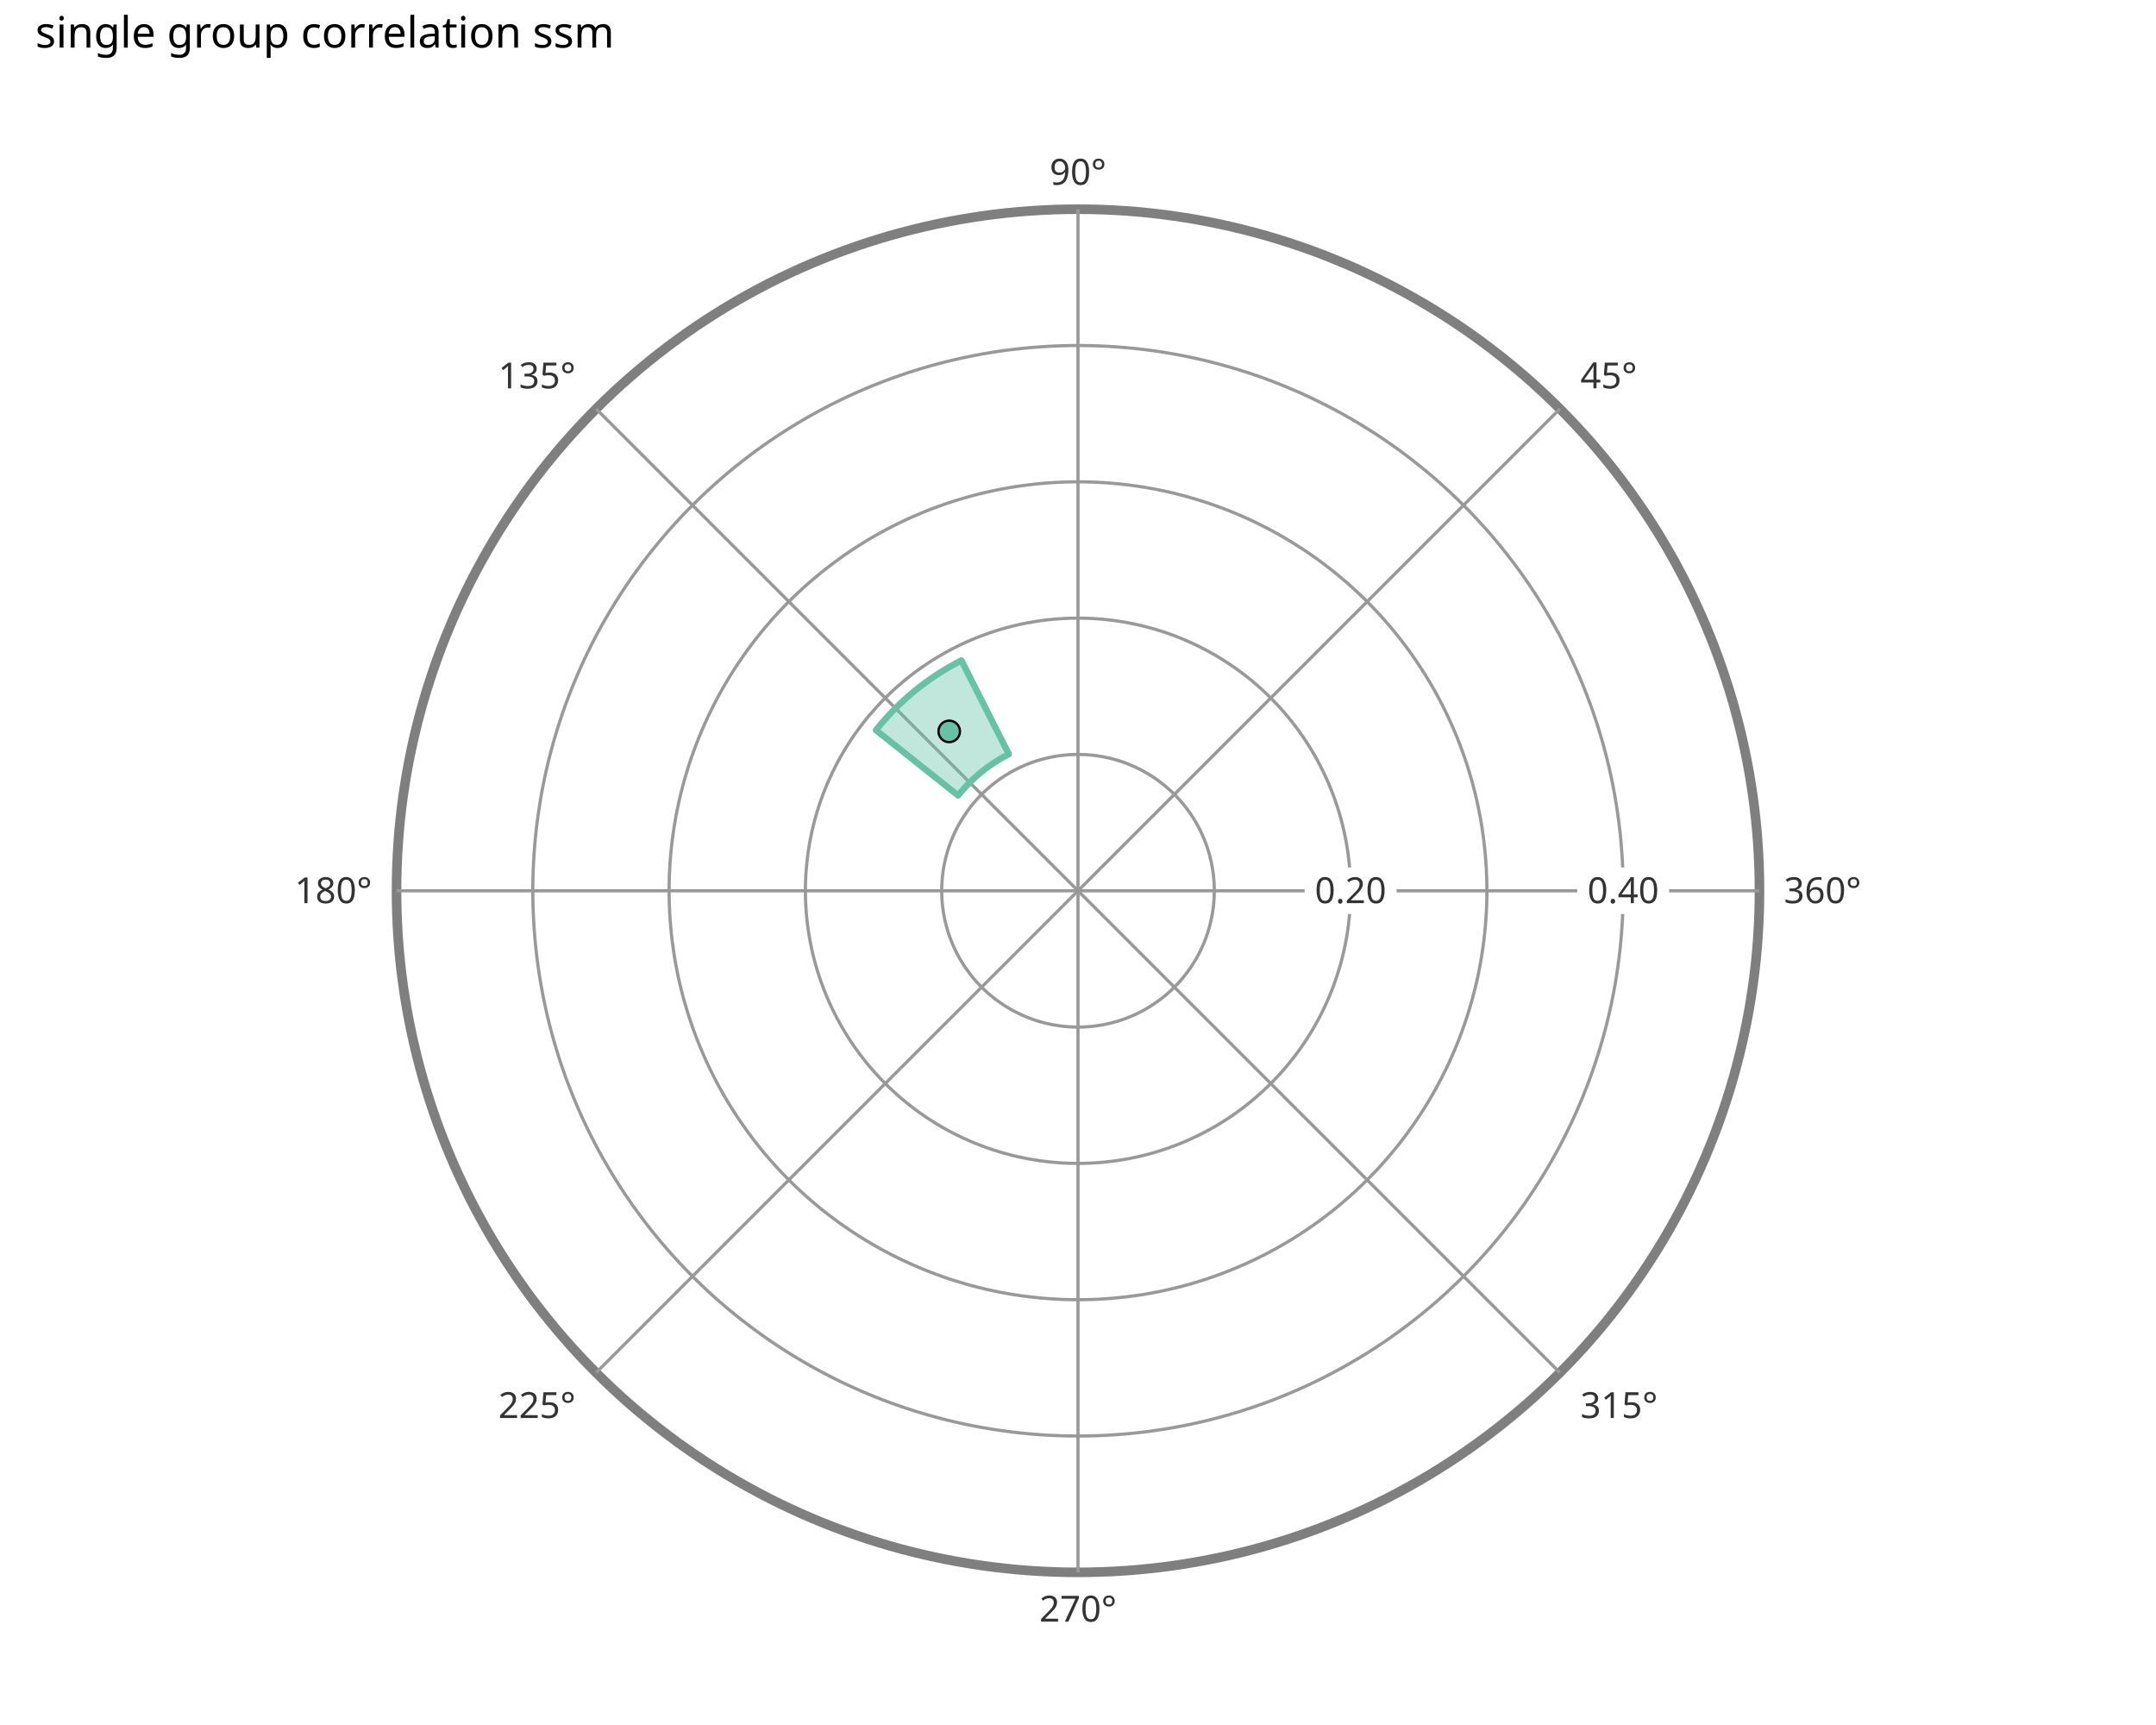
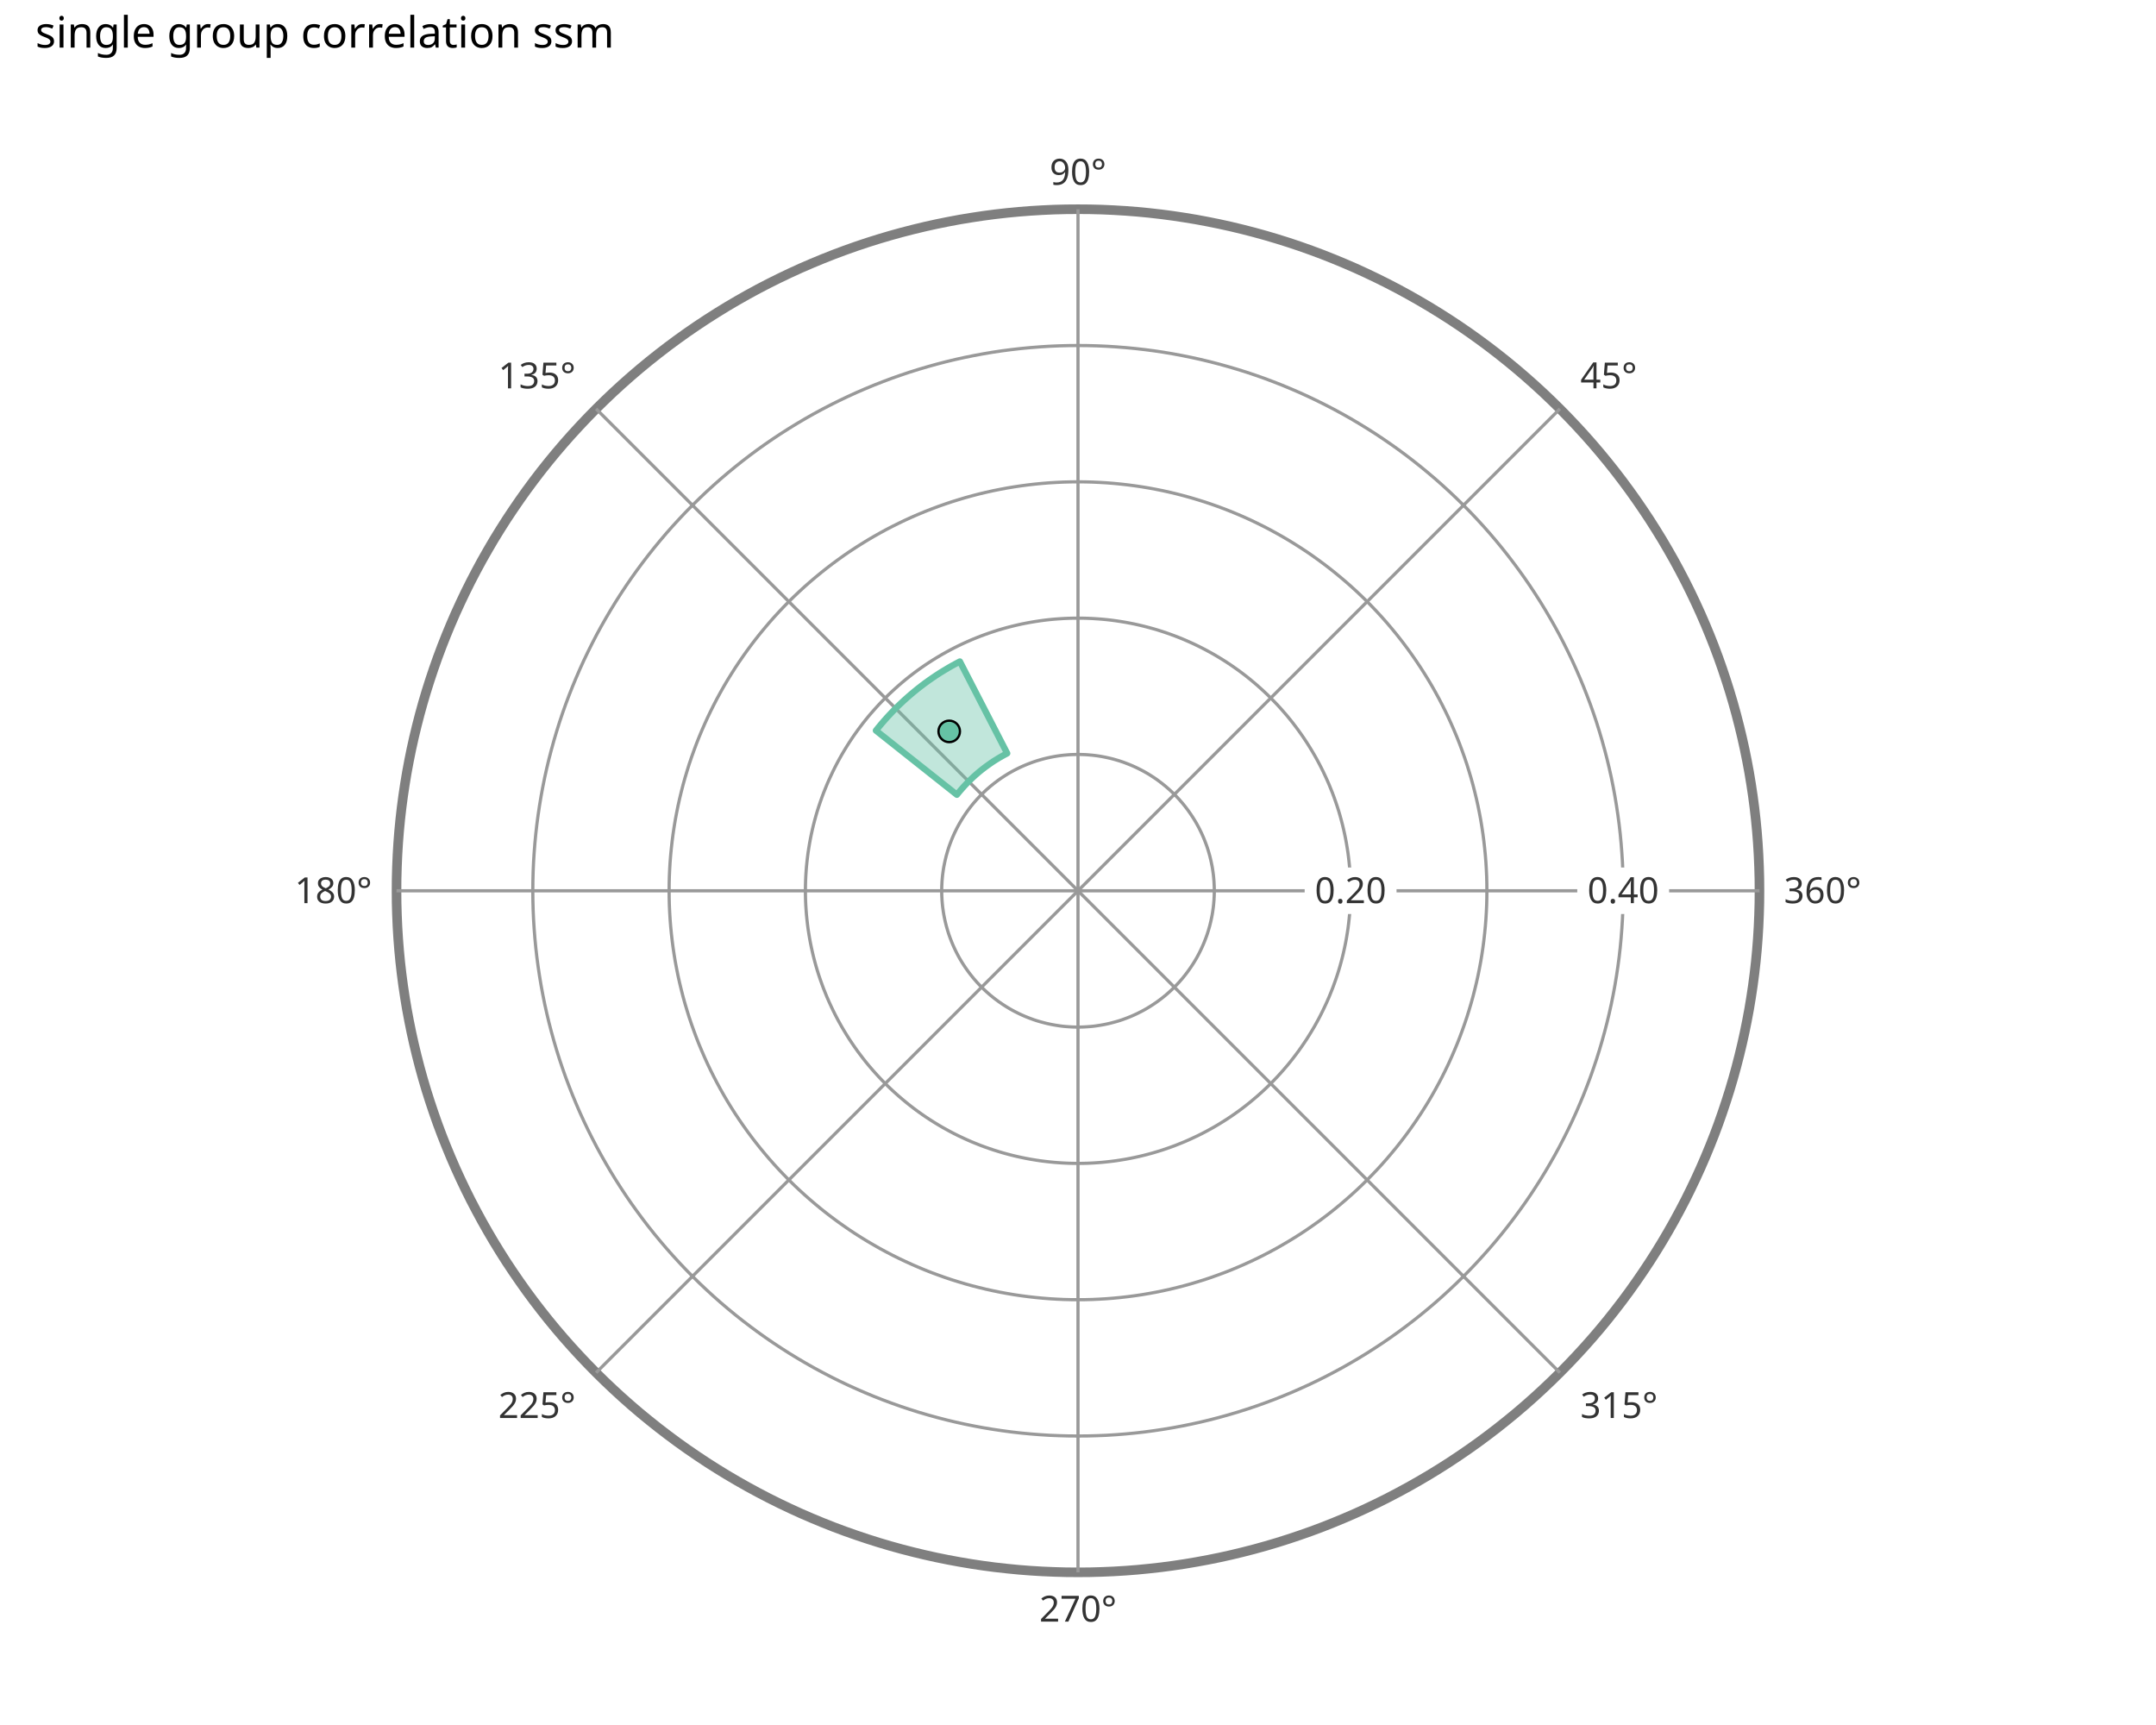
<svg xmlns="http://www.w3.org/2000/svg" class="svglite" data-engine-version="2.0" width="720.00pt" height="576.00pt" viewBox="0 0 720.00 576.00">
  <defs>
    <style type="text/css">
    .svglite line, .svglite polyline, .svglite polygon, .svglite path, .svglite rect, .svglite circle {
      fill: none;
      stroke: #000000;
      stroke-linecap: round;
      stroke-linejoin: round;
      stroke-miterlimit: 10.00;
    }
  </style>
  </defs>
  <rect width="100%" height="100%" style="stroke: none; fill: #FFFFFF;" />
  <defs>
    <clipPath id="cpMC4wMHw3MjAuMDB8MC4wMHw1NzYuMDA=">
      <rect x="0.00" y="0.00" width="720.00" height="576.00" />
    </clipPath>
  </defs>
  <g clip-path="url(#cpMC4wMHw3MjAuMDB8MC4wMHw1NzYuMDA=)">
</g>
  <defs>
    <clipPath id="cpMTEuODB8NzA4LjIwfDAuMDB8NTc2LjAw">
      <rect x="11.80" y="0.00" width="696.40" height="576.00" />
    </clipPath>
  </defs>
  <g clip-path="url(#cpMTEuODB8NzA4LjIwfDAuMDB8NTc2LjAw)">
    <rect x="11.80" y="0.00" width="696.40" height="576.00" style="stroke-width: 0.00; stroke: none;" />
  </g>
  <g clip-path="url(#cpMC4wMHw3MjAuMDB8MC4wMHw1NzYuMDA=)">
    <polygon points="360.00,69.86 363.97,69.89 367.94,69.99 371.91,70.17 375.88,70.41 379.84,70.72 383.79,71.10 387.74,71.55 391.67,72.07 395.60,72.66 399.52,73.31 403.42,74.04 407.32,74.83 411.20,75.69 415.06,76.62 418.90,77.61 422.73,78.67 426.54,79.80 430.33,80.99 434.09,82.25 437.84,83.58 441.56,84.97 445.25,86.43 448.92,87.95 452.57,89.53 456.18,91.18 459.77,92.89 463.32,94.66 466.84,96.49 470.33,98.39 473.79,100.35 477.21,102.36 480.60,104.44 483.95,106.57 487.26,108.76 490.54,111.01 493.77,113.32 496.96,115.68 500.11,118.10 503.22,120.57 506.29,123.10 509.31,125.68 512.28,128.31 515.21,130.99 518.09,133.73 520.93,136.51 523.71,139.35 526.44,142.23 529.13,145.16 531.76,148.13 534.34,151.15 536.87,154.22 539.34,157.32 541.76,160.48 544.12,163.67 546.42,166.90 548.67,170.18 550.87,173.49 553.00,176.84 555.08,180.22 557.09,183.65 559.05,187.10 560.94,190.59 562.78,194.12 564.55,197.67 566.26,201.26 567.91,204.87 569.49,208.51 571.01,212.18 572.47,215.88 573.86,219.60 575.18,223.34 576.44,227.11 577.64,230.90 578.77,234.71 579.83,238.54 580.82,242.38 581.75,246.24 582.61,250.12 583.40,254.01 584.13,257.92 584.78,261.84 585.37,265.77 585.89,269.70 586.34,273.65 586.72,277.60 587.03,281.56 587.27,285.53 587.44,289.50 587.55,293.47 587.58,297.44 587.55,301.41 587.44,305.38 587.27,309.35 587.03,313.31 586.72,317.27 586.34,321.23 585.89,325.17 585.37,329.11 584.78,333.04 584.13,336.96 583.40,340.86 582.61,344.76 581.75,348.63 580.82,352.50 579.83,356.34 578.77,360.17 577.64,363.98 576.44,367.77 575.18,371.53 573.86,375.28 572.47,379.00 571.01,382.69 569.49,386.36 567.91,390.00 566.26,393.62 564.55,397.20 562.78,400.76 560.94,404.28 559.05,407.77 557.09,411.23 555.08,414.65 553.00,418.04 550.87,421.39 548.67,424.70 546.42,427.97 544.12,431.21 541.76,434.40 539.34,437.55 536.87,440.66 534.34,443.73 531.76,446.75 529.13,449.72 526.44,452.65 523.71,455.53 520.93,458.36 518.09,461.15 515.21,463.88 512.28,466.57 509.31,469.20 506.29,471.78 503.22,474.30 500.11,476.78 496.96,479.19 493.77,481.56 490.54,483.86 487.26,486.11 483.95,488.31 480.60,490.44 477.21,492.52 473.79,494.53 470.33,496.49 466.84,498.38 463.32,500.22 459.77,501.99 456.18,503.70 452.57,505.35 448.92,506.93 445.25,508.45 441.56,509.91 437.84,511.30 434.09,512.62 430.33,513.88 426.54,515.08 422.73,516.21 418.90,517.27 415.06,518.26 411.20,519.19 407.32,520.05 403.42,520.84 399.52,521.56 395.60,522.22 391.67,522.81 387.74,523.33 383.79,523.77 379.84,524.16 375.88,524.47 371.91,524.71 367.94,524.88 363.97,524.99 360.00,525.02 356.03,524.99 352.06,524.88 348.09,524.71 344.12,524.47 340.16,524.16 336.21,523.77 332.26,523.33 328.33,522.81 324.40,522.22 320.48,521.56 316.58,520.84 312.68,520.05 308.80,519.19 304.94,518.26 301.10,517.27 297.27,516.21 293.46,515.08 289.67,513.88 285.91,512.62 282.16,511.30 278.44,509.91 274.75,508.45 271.08,506.93 267.43,505.35 263.82,503.70 260.23,501.99 256.68,500.22 253.16,498.38 249.67,496.49 246.21,494.53 242.79,492.52 239.40,490.44 236.05,488.31 232.74,486.11 229.46,483.86 226.23,481.56 223.04,479.19 219.89,476.78 216.78,474.30 213.71,471.78 210.69,469.20 207.72,466.57 204.79,463.88 201.91,461.15 199.07,458.36 196.29,455.53 193.56,452.65 190.87,449.72 188.24,446.75 185.66,443.73 183.13,440.66 180.66,437.55 178.24,434.40 175.88,431.21 173.58,427.97 171.33,424.70 169.13,421.39 167.00,418.04 164.92,414.65 162.91,411.23 160.95,407.77 159.06,404.28 157.22,400.76 155.45,397.20 153.74,393.62 152.09,390.00 150.51,386.36 148.99,382.69 147.53,379.00 146.14,375.28 144.82,371.53 143.56,367.77 142.36,363.98 141.23,360.17 140.17,356.34 139.18,352.50 138.25,348.63 137.39,344.76 136.60,340.86 135.87,336.96 135.22,333.04 134.63,329.11 134.11,325.17 133.66,321.23 133.28,317.27 132.97,313.31 132.73,309.35 132.56,305.38 132.45,301.41 132.42,297.44 132.45,293.47 132.56,289.50 132.73,285.53 132.97,281.56 133.28,277.60 133.66,273.65 134.11,269.70 134.63,265.77 135.22,261.84 135.87,257.92 136.60,254.01 137.39,250.12 138.25,246.24 139.18,242.38 140.17,238.54 141.23,234.71 142.36,230.90 143.56,227.11 144.82,223.34 146.14,219.60 147.53,215.88 148.99,212.18 150.51,208.51 152.09,204.87 153.74,201.26 155.45,197.67 157.22,194.12 159.06,190.59 160.95,187.10 162.91,183.65 164.92,180.22 167.00,176.84 169.13,173.49 171.33,170.18 173.58,166.90 175.88,163.67 178.24,160.48 180.66,157.32 183.13,154.22 185.66,151.15 188.24,148.13 190.87,145.16 193.56,142.23 196.29,139.35 199.07,136.51 201.91,133.73 204.79,130.99 207.72,128.31 210.69,125.68 213.71,123.10 216.78,120.57 219.89,118.10 223.04,115.68 226.23,113.32 229.46,111.01 232.74,108.76 236.05,106.57 239.40,104.44 242.79,102.36 246.21,100.35 249.67,98.39 253.16,96.49 256.68,94.66 260.23,92.89 263.82,91.18 267.43,89.53 271.08,87.95 274.75,86.43 278.44,84.97 282.16,83.58 285.91,82.25 289.67,80.99 293.46,79.80 297.27,78.67 301.10,77.61 304.94,76.62 308.80,75.69 312.68,74.83 316.58,74.04 320.48,73.31 324.40,72.66 328.33,72.07 332.26,71.55 336.21,71.10 340.16,70.72 344.12,70.41 348.09,70.17 352.06,69.99 356.03,69.89 360.00,69.86 " style="stroke-width: 3.20; stroke: #7F7F7F; fill: #FFFFFF;" />
    <line x1="360.00" y1="297.44" x2="360.00" y2="69.86" style="stroke-width: 1.07; stroke: #999999; stroke-linecap: butt;" />
    <line x1="360.00" y1="297.44" x2="199.07" y2="136.51" style="stroke-width: 1.07; stroke: #999999; stroke-linecap: butt;" />
    <line x1="360.00" y1="297.44" x2="132.42" y2="297.44" style="stroke-width: 1.07; stroke: #999999; stroke-linecap: butt;" />
    <line x1="360.00" y1="297.44" x2="199.07" y2="458.36" style="stroke-width: 1.07; stroke: #999999; stroke-linecap: butt;" />
    <line x1="360.00" y1="297.44" x2="360.00" y2="525.02" style="stroke-width: 1.07; stroke: #999999; stroke-linecap: butt;" />
    <line x1="360.00" y1="297.44" x2="520.93" y2="458.36" style="stroke-width: 1.07; stroke: #999999; stroke-linecap: butt;" />
    <line x1="360.00" y1="297.44" x2="587.58" y2="297.44" style="stroke-width: 1.07; stroke: #999999; stroke-linecap: butt;" />
    <line x1="360.00" y1="297.44" x2="520.93" y2="136.51" style="stroke-width: 1.07; stroke: #999999; stroke-linecap: butt;" />
    <polygon points="360.00,251.92 360.79,251.93 361.59,251.95 362.38,251.98 363.18,252.03 363.97,252.10 364.76,252.17 365.55,252.26 366.33,252.36 367.12,252.48 367.90,252.61 368.68,252.76 369.46,252.92 370.24,253.09 371.01,253.27 371.78,253.47 372.55,253.69 373.31,253.91 374.07,254.15 374.82,254.40 375.57,254.67 376.31,254.95 377.05,255.24 377.78,255.54 378.51,255.86 379.24,256.19 379.95,256.53 380.66,256.88 381.37,257.25 382.07,257.63 382.76,258.02 383.44,258.42 384.12,258.84 384.79,259.27 385.45,259.70 386.11,260.15 386.75,260.61 387.39,261.09 388.02,261.57 388.64,262.07 389.26,262.57 389.86,263.09 390.46,263.61 391.04,264.15 391.62,264.70 392.19,265.25 392.74,265.82 393.29,266.40 393.83,266.98 394.35,267.58 394.87,268.18 395.37,268.79 395.87,269.42 396.35,270.05 396.82,270.68 397.28,271.33 397.73,271.99 398.17,272.65 398.60,273.32 399.02,274.00 399.42,274.68 399.81,275.37 400.19,276.07 400.56,276.77 400.91,277.49 401.25,278.20 401.58,278.93 401.90,279.65 402.20,280.39 402.49,281.13 402.77,281.87 403.04,282.62 403.29,283.37 403.53,284.13 403.75,284.89 403.97,285.66 404.16,286.43 404.35,287.20 404.52,287.98 404.68,288.75 404.83,289.53 404.96,290.32 405.07,291.10 405.18,291.89 405.27,292.68 405.34,293.47 405.41,294.26 405.45,295.06 405.49,295.85 405.51,296.64 405.52,297.44 405.51,298.23 405.49,299.03 405.45,299.82 405.41,300.61 405.34,301.41 405.27,302.20 405.18,302.99 405.07,303.77 404.96,304.56 404.83,305.34 404.68,306.12 404.52,306.90 404.35,307.68 404.16,308.45 403.97,309.22 403.75,309.98 403.53,310.75 403.29,311.50 403.04,312.26 402.77,313.01 402.49,313.75 402.20,314.49 401.90,315.22 401.58,315.95 401.25,316.67 400.91,317.39 400.56,318.10 400.19,318.81 399.81,319.51 399.42,320.20 399.02,320.88 398.60,321.56 398.17,322.23 397.73,322.89 397.28,323.55 396.82,324.19 396.35,324.83 395.87,325.46 395.37,326.08 394.87,326.70 394.35,327.30 393.83,327.90 393.29,328.48 392.74,329.06 392.19,329.62 391.62,330.18 391.04,330.73 390.46,331.26 389.86,331.79 389.26,332.31 388.64,332.81 388.02,333.31 387.39,333.79 386.75,334.26 386.11,334.72 385.45,335.17 384.79,335.61 384.12,336.04 383.44,336.45 382.76,336.86 382.07,337.25 381.37,337.63 380.66,337.99 379.95,338.35 379.24,338.69 378.51,339.02 377.78,339.34 377.05,339.64 376.31,339.93 375.57,340.21 374.82,340.48 374.07,340.73 373.31,340.97 372.55,341.19 371.78,341.40 371.01,341.60 370.24,341.79 369.46,341.96 368.68,342.12 367.90,342.26 367.12,342.39 366.33,342.51 365.55,342.62 364.76,342.71 363.97,342.78 363.18,342.84 362.38,342.89 361.59,342.93 360.79,342.95 360.00,342.96 359.21,342.95 358.41,342.93 357.62,342.89 356.82,342.84 356.03,342.78 355.24,342.71 354.45,342.62 353.67,342.51 352.88,342.39 352.10,342.26 351.32,342.12 350.54,341.96 349.76,341.79 348.99,341.60 348.22,341.40 347.45,341.19 346.69,340.97 345.93,340.73 345.18,340.48 344.43,340.21 343.69,339.93 342.95,339.64 342.22,339.34 341.49,339.02 340.76,338.69 340.05,338.35 339.34,337.99 338.63,337.63 337.93,337.25 337.24,336.86 336.56,336.45 335.88,336.04 335.21,335.61 334.55,335.17 333.89,334.72 333.25,334.26 332.61,333.79 331.98,333.31 331.36,332.81 330.74,332.31 330.14,331.79 329.54,331.26 328.96,330.73 328.38,330.18 327.81,329.62 327.26,329.06 326.71,328.48 326.17,327.90 325.65,327.30 325.13,326.70 324.63,326.08 324.13,325.46 323.65,324.83 323.18,324.19 322.72,323.55 322.27,322.89 321.83,322.23 321.40,321.56 320.98,320.88 320.58,320.20 320.19,319.51 319.81,318.81 319.44,318.10 319.09,317.39 318.75,316.67 318.42,315.95 318.10,315.22 317.80,314.49 317.51,313.75 317.23,313.01 316.96,312.26 316.71,311.50 316.47,310.75 316.25,309.98 316.03,309.22 315.84,308.45 315.65,307.68 315.48,306.90 315.32,306.12 315.17,305.34 315.04,304.56 314.93,303.77 314.82,302.99 314.73,302.20 314.66,301.41 314.59,300.61 314.55,299.82 314.51,299.03 314.49,298.23 314.48,297.44 314.49,296.64 314.51,295.85 314.55,295.06 314.59,294.26 314.66,293.47 314.73,292.68 314.82,291.89 314.93,291.10 315.04,290.32 315.17,289.53 315.32,288.75 315.48,287.98 315.65,287.20 315.84,286.43 316.03,285.66 316.25,284.89 316.47,284.13 316.71,283.37 316.96,282.62 317.23,281.87 317.51,281.13 317.80,280.39 318.10,279.65 318.42,278.93 318.75,278.20 319.09,277.49 319.44,276.77 319.81,276.07 320.19,275.37 320.58,274.68 320.98,274.00 321.40,273.32 321.83,272.65 322.27,271.99 322.72,271.33 323.18,270.68 323.65,270.05 324.13,269.42 324.63,268.79 325.13,268.18 325.65,267.58 326.17,266.98 326.71,266.40 327.26,265.82 327.81,265.25 328.38,264.70 328.96,264.15 329.54,263.61 330.14,263.09 330.74,262.57 331.36,262.07 331.98,261.57 332.61,261.09 333.25,260.61 333.89,260.15 334.55,259.70 335.21,259.27 335.88,258.84 336.56,258.42 337.24,258.02 337.93,257.63 338.63,257.25 339.34,256.88 340.05,256.53 340.76,256.19 341.49,255.86 342.22,255.54 342.95,255.24 343.69,254.95 344.43,254.67 345.18,254.40 345.93,254.15 346.69,253.91 347.45,253.69 348.22,253.47 348.99,253.27 349.76,253.09 350.54,252.92 351.32,252.76 352.10,252.61 352.88,252.48 353.67,252.36 354.45,252.26 355.24,252.17 356.03,252.10 356.82,252.03 357.62,251.98 358.41,251.95 359.21,251.93 360.00,251.92 " style="stroke-width: 1.07; stroke: #999999; fill: none;" />
    <polygon points="360.00,206.41 361.59,206.42 363.18,206.46 364.76,206.53 366.35,206.63 367.93,206.75 369.52,206.90 371.09,207.08 372.67,207.29 374.24,207.53 375.81,207.79 377.37,208.08 378.93,208.39 380.48,208.74 382.02,209.11 383.56,209.51 385.09,209.93 386.62,210.38 388.13,210.86 389.64,211.37 391.14,211.90 392.62,212.45 394.10,213.03 395.57,213.64 397.03,214.28 398.47,214.93 399.91,215.62 401.33,216.33 402.74,217.06 404.13,217.82 405.52,218.60 406.89,219.41 408.24,220.24 409.58,221.09 410.91,221.97 412.21,222.87 413.51,223.79 414.79,224.74 416.05,225.70 417.29,226.69 418.51,227.70 419.72,228.73 420.91,229.79 422.08,230.86 423.24,231.95 424.37,233.07 425.48,234.20 426.58,235.35 427.65,236.53 428.70,237.72 429.74,238.92 430.75,240.15 431.74,241.39 432.70,242.65 433.65,243.93 434.57,245.22 435.47,246.53 436.35,247.86 437.20,249.20 438.03,250.55 438.84,251.92 439.62,253.30 440.38,254.70 441.11,256.11 441.82,257.53 442.50,258.97 443.16,260.41 443.80,261.87 444.40,263.34 444.99,264.82 445.54,266.30 446.07,267.80 446.58,269.31 447.06,270.82 447.51,272.35 447.93,273.88 448.33,275.42 448.70,276.96 449.04,278.51 449.36,280.07 449.65,281.63 449.91,283.20 450.15,284.77 450.35,286.34 450.53,287.92 450.69,289.50 450.81,291.09 450.91,292.67 450.98,294.26 451.02,295.85 451.03,297.44 451.02,299.03 450.98,300.62 450.91,302.20 450.81,303.79 450.69,305.37 450.53,306.95 450.35,308.53 450.15,310.11 449.91,311.68 449.65,313.25 449.36,314.81 449.04,316.37 448.70,317.92 448.33,319.46 447.93,321.00 447.51,322.53 447.06,324.05 446.58,325.57 446.07,327.08 445.54,328.57 444.99,330.06 444.40,331.54 443.80,333.01 443.16,334.47 442.50,335.91 441.82,337.34 441.11,338.77 440.38,340.18 439.62,341.57 438.84,342.96 438.03,344.32 437.20,345.68 436.35,347.02 435.47,348.34 434.57,349.65 433.65,350.95 432.70,352.22 431.74,353.48 430.75,354.73 429.74,355.95 428.70,357.16 427.65,358.35 426.58,359.52 425.48,360.68 424.37,361.81 423.24,362.92 422.08,364.02 420.91,365.09 419.72,366.14 418.51,367.17 417.29,368.18 416.05,369.17 414.79,370.14 413.51,371.09 412.21,372.01 410.91,372.91 409.58,373.79 408.24,374.64 406.89,375.47 405.52,376.28 404.13,377.06 402.74,377.82 401.33,378.55 399.91,379.26 398.47,379.94 397.03,380.60 395.57,381.24 394.10,381.84 392.62,382.43 391.14,382.98 389.64,383.51 388.13,384.02 386.62,384.49 385.09,384.95 383.56,385.37 382.02,385.77 380.48,386.14 378.93,386.48 377.37,386.80 375.81,387.09 374.24,387.35 372.67,387.59 371.09,387.79 369.52,387.97 367.93,388.13 366.35,388.25 364.76,388.35 363.18,388.42 361.59,388.46 360.00,388.47 358.41,388.46 356.82,388.42 355.24,388.35 353.65,388.25 352.07,388.13 350.48,387.97 348.91,387.79 347.33,387.59 345.76,387.35 344.19,387.09 342.63,386.80 341.07,386.48 339.52,386.14 337.98,385.77 336.44,385.37 334.91,384.95 333.38,384.49 331.87,384.02 330.36,383.51 328.86,382.98 327.38,382.43 325.90,381.84 324.43,381.24 322.97,380.60 321.53,379.94 320.09,379.26 318.67,378.55 317.26,377.82 315.87,377.06 314.48,376.28 313.11,375.47 311.76,374.64 310.42,373.79 309.09,372.91 307.79,372.01 306.49,371.09 305.21,370.14 303.95,369.17 302.71,368.18 301.49,367.17 300.28,366.14 299.09,365.09 297.92,364.02 296.76,362.92 295.63,361.81 294.52,360.68 293.42,359.52 292.35,358.35 291.30,357.16 290.26,355.95 289.25,354.73 288.26,353.48 287.30,352.22 286.35,350.95 285.43,349.65 284.53,348.34 283.65,347.02 282.80,345.68 281.97,344.32 281.16,342.96 280.38,341.57 279.62,340.18 278.89,338.77 278.18,337.34 277.50,335.91 276.84,334.47 276.20,333.01 275.60,331.54 275.01,330.06 274.46,328.57 273.93,327.08 273.42,325.57 272.94,324.05 272.49,322.53 272.07,321.00 271.67,319.46 271.30,317.92 270.96,316.37 270.64,314.81 270.35,313.25 270.09,311.68 269.85,310.11 269.65,308.53 269.47,306.95 269.31,305.37 269.19,303.79 269.09,302.20 269.02,300.62 268.98,299.03 268.97,297.44 268.98,295.85 269.02,294.26 269.09,292.67 269.19,291.09 269.31,289.50 269.47,287.92 269.65,286.34 269.85,284.77 270.09,283.20 270.35,281.63 270.64,280.07 270.96,278.51 271.30,276.96 271.67,275.42 272.07,273.88 272.49,272.35 272.94,270.82 273.42,269.31 273.93,267.80 274.46,266.30 275.01,264.82 275.60,263.34 276.20,261.87 276.84,260.41 277.50,258.97 278.18,257.53 278.89,256.11 279.62,254.70 280.38,253.30 281.16,251.92 281.97,250.55 282.80,249.20 283.65,247.86 284.53,246.53 285.43,245.22 286.35,243.93 287.30,242.65 288.26,241.39 289.25,240.15 290.26,238.92 291.30,237.72 292.35,236.53 293.42,235.35 294.52,234.20 295.63,233.07 296.76,231.95 297.92,230.86 299.09,229.79 300.28,228.73 301.49,227.70 302.71,226.69 303.95,225.70 305.21,224.74 306.49,223.79 307.79,222.87 309.09,221.97 310.42,221.09 311.76,220.24 313.11,219.41 314.48,218.60 315.87,217.82 317.26,217.06 318.67,216.33 320.09,215.62 321.53,214.93 322.97,214.28 324.43,213.64 325.90,213.03 327.38,212.45 328.86,211.90 330.36,211.37 331.87,210.86 333.38,210.38 334.91,209.93 336.44,209.51 337.98,209.11 339.52,208.74 341.07,208.39 342.63,208.08 344.19,207.79 345.76,207.53 347.33,207.29 348.91,207.08 350.48,206.90 352.07,206.75 353.65,206.63 355.24,206.53 356.82,206.46 358.41,206.42 360.00,206.41 " style="stroke-width: 1.07; stroke: #999999; fill: none;" />
    <polygon points="360.00,160.89 362.38,160.91 364.77,160.97 367.15,161.08 369.53,161.22 371.90,161.41 374.27,161.64 376.64,161.91 379.00,162.22 381.36,162.57 383.71,162.96 386.05,163.40 388.39,163.87 390.72,164.39 393.03,164.94 395.34,165.54 397.64,166.18 399.92,166.86 402.20,167.57 404.46,168.33 406.70,169.12 408.94,169.96 411.15,170.83 413.35,171.74 415.54,172.69 417.71,173.68 419.86,174.71 421.99,175.77 424.11,176.87 426.20,178.01 428.27,179.18 430.33,180.39 432.36,181.64 434.37,182.92 436.36,184.23 438.32,185.58 440.26,186.97 442.18,188.39 444.07,189.84 445.93,191.32 447.77,192.84 449.58,194.38 451.37,195.96 453.13,197.57 454.86,199.21 456.56,200.88 458.23,202.58 459.87,204.31 461.48,206.07 463.06,207.85 464.60,209.67 466.12,211.51 467.60,213.37 469.05,215.26 470.47,217.18 471.85,219.12 473.20,221.08 474.52,223.07 475.80,225.08 477.05,227.11 478.26,229.16 479.43,231.24 480.57,233.33 481.67,235.45 482.73,237.58 483.76,239.73 484.74,241.90 485.69,244.08 486.61,246.29 487.48,248.50 488.31,250.74 489.11,252.98 489.87,255.24 490.58,257.52 491.26,259.80 491.90,262.10 492.49,264.40 493.05,266.72 493.57,269.05 494.04,271.38 494.48,273.73 494.87,276.08 495.22,278.43 495.53,280.80 495.80,283.17 496.03,285.54 496.22,287.91 496.36,290.29 496.47,292.67 496.53,295.06 496.55,297.44 496.53,299.82 496.47,302.20 496.36,304.59 496.22,306.96 496.03,309.34 495.80,311.71 495.53,314.08 495.22,316.44 494.87,318.80 494.48,321.15 494.04,323.49 493.57,325.83 493.05,328.16 492.49,330.47 491.90,332.78 491.26,335.08 490.58,337.36 489.87,339.63 489.11,341.89 488.31,344.14 487.48,346.37 486.61,348.59 485.69,350.79 484.74,352.98 483.76,355.15 482.73,357.30 481.67,359.43 480.57,361.54 479.43,363.64 478.26,365.71 477.05,367.77 475.80,369.80 474.52,371.81 473.20,373.80 471.85,375.76 470.47,377.70 469.05,379.62 467.60,381.51 466.12,383.37 464.60,385.21 463.06,387.02 461.48,388.81 459.87,390.57 458.23,392.29 456.56,393.99 454.86,395.66 453.13,397.30 451.37,398.91 449.58,400.49 447.77,402.04 445.93,403.56 444.07,405.04 442.18,406.49 440.26,407.91 438.32,409.29 436.36,410.64 434.37,411.96 432.36,413.24 430.33,414.48 428.27,415.69 426.20,416.87 424.11,418.00 421.99,419.11 419.86,420.17 417.71,421.19 415.54,422.18 413.35,423.13 411.15,424.05 408.94,424.92 406.70,425.75 404.46,426.55 402.20,427.31 399.92,428.02 397.64,428.70 395.34,429.34 393.03,429.93 390.72,430.49 388.39,431.00 386.05,431.48 383.71,431.91 381.36,432.31 379.00,432.66 376.64,432.97 374.27,433.24 371.90,433.47 369.53,433.66 367.15,433.80 364.77,433.91 362.38,433.97 360.00,433.99 357.62,433.97 355.23,433.91 352.85,433.80 350.47,433.66 348.10,433.47 345.73,433.24 343.36,432.97 341.00,432.66 338.64,432.31 336.29,431.91 333.95,431.48 331.61,431.00 329.28,430.49 326.97,429.93 324.66,429.34 322.36,428.70 320.08,428.02 317.80,427.31 315.54,426.55 313.30,425.75 311.06,424.92 308.85,424.05 306.65,423.13 304.46,422.18 302.29,421.19 300.14,420.17 298.01,419.11 295.89,418.00 293.80,416.87 291.73,415.69 289.67,414.48 287.64,413.24 285.63,411.96 283.64,410.64 281.68,409.29 279.74,407.91 277.82,406.49 275.93,405.04 274.07,403.56 272.23,402.04 270.42,400.49 268.63,398.91 266.87,397.30 265.14,395.66 263.44,393.99 261.77,392.29 260.13,390.57 258.52,388.81 256.94,387.02 255.40,385.21 253.88,383.37 252.40,381.51 250.95,379.62 249.53,377.70 248.15,375.76 246.80,373.80 245.48,371.81 244.20,369.80 242.95,367.77 241.74,365.71 240.57,363.64 239.43,361.54 238.33,359.43 237.27,357.30 236.24,355.15 235.26,352.98 234.31,350.79 233.39,348.59 232.52,346.37 231.69,344.14 230.89,341.89 230.13,339.63 229.42,337.36 228.74,335.08 228.10,332.78 227.51,330.47 226.95,328.16 226.43,325.83 225.96,323.49 225.52,321.15 225.13,318.80 224.78,316.44 224.47,314.08 224.20,311.71 223.97,309.34 223.78,306.96 223.64,304.59 223.53,302.20 223.47,299.82 223.45,297.44 223.47,295.06 223.53,292.67 223.64,290.29 223.78,287.91 223.97,285.54 224.20,283.17 224.47,280.80 224.78,278.43 225.13,276.08 225.52,273.73 225.96,271.38 226.43,269.05 226.95,266.72 227.51,264.40 228.10,262.10 228.74,259.80 229.42,257.52 230.13,255.24 230.89,252.98 231.69,250.74 232.52,248.50 233.39,246.29 234.31,244.08 235.26,241.90 236.24,239.73 237.27,237.58 238.33,235.45 239.43,233.33 240.57,231.24 241.74,229.16 242.95,227.11 244.20,225.08 245.48,223.07 246.80,221.08 248.15,219.12 249.53,217.18 250.95,215.26 252.40,213.37 253.88,211.51 255.40,209.67 256.94,207.85 258.52,206.07 260.13,204.31 261.77,202.58 263.44,200.88 265.14,199.21 266.87,197.57 268.63,195.96 270.42,194.38 272.23,192.84 274.07,191.32 275.93,189.84 277.82,188.39 279.74,186.97 281.68,185.58 283.64,184.23 285.63,182.92 287.64,181.64 289.67,180.39 291.73,179.18 293.80,178.01 295.89,176.87 298.01,175.77 300.14,174.71 302.29,173.68 304.46,172.69 306.65,171.74 308.85,170.83 311.06,169.96 313.30,169.12 315.54,168.33 317.80,167.57 320.08,166.86 322.36,166.18 324.66,165.54 326.97,164.94 329.28,164.39 331.61,163.87 333.95,163.40 336.29,162.96 338.64,162.57 341.00,162.22 343.36,161.91 345.73,161.64 348.10,161.41 350.47,161.22 352.85,161.08 355.23,160.97 357.62,160.91 360.00,160.89 " style="stroke-width: 1.07; stroke: #999999; fill: none;" />
    <polygon points="360.00,115.37 363.18,115.40 366.35,115.48 369.53,115.62 372.70,115.82 375.87,116.07 379.03,116.37 382.19,116.73 385.34,117.14 388.48,117.61 391.62,118.14 394.74,118.72 397.85,119.35 400.96,120.04 404.05,120.78 407.12,121.58 410.18,122.43 413.23,123.33 416.26,124.28 419.27,125.29 422.27,126.35 425.25,127.47 428.20,128.63 431.14,129.85 434.05,131.11 436.94,132.43 439.81,133.80 442.66,135.22 445.47,136.68 448.27,138.20 451.03,139.76 453.77,141.38 456.48,143.04 459.16,144.74 461.81,146.50 464.43,148.30 467.02,150.14 469.57,152.03 472.09,153.97 474.58,155.95 477.03,157.97 479.45,160.03 481.83,162.14 484.17,164.28 486.47,166.47 488.74,168.70 490.97,170.96 493.15,173.27 495.30,175.61 497.41,177.99 499.47,180.41 501.49,182.86 503.47,185.35 505.40,187.87 507.29,190.42 509.14,193.01 510.94,195.63 512.69,198.28 514.40,200.96 516.06,203.67 517.67,206.41 519.24,209.17 520.76,211.96 522.22,214.78 523.64,217.63 525.01,220.49 526.33,223.39 527.59,226.30 528.81,229.24 529.97,232.19 531.09,235.17 532.15,238.16 533.16,241.18 534.11,244.21 535.01,247.25 535.86,250.32 536.66,253.39 537.40,256.48 538.09,259.58 538.72,262.70 539.30,265.82 539.82,268.96 540.29,272.10 540.71,275.25 541.07,278.41 541.37,281.57 541.62,284.74 541.82,287.91 541.96,291.08 542.04,294.26 542.07,297.44 542.04,300.62 541.96,303.79 541.82,306.97 541.62,310.14 541.37,313.31 541.07,316.47 540.71,319.63 540.29,322.78 539.82,325.92 539.30,329.05 538.72,332.18 538.09,335.29 537.40,338.39 536.66,341.48 535.86,344.56 535.01,347.62 534.11,350.67 533.16,353.70 532.15,356.71 531.09,359.71 529.97,362.69 528.81,365.64 527.59,368.58 526.33,371.49 525.01,374.38 523.64,377.25 522.22,380.09 520.76,382.91 519.24,385.71 517.67,388.47 516.06,391.21 514.40,393.92 512.69,396.60 510.94,399.25 509.14,401.87 507.29,404.45 505.40,407.01 503.47,409.53 501.49,412.02 499.47,414.47 497.41,416.88 495.30,419.26 493.15,421.61 490.97,423.91 488.74,426.18 486.47,428.41 484.17,430.59 481.83,432.74 479.45,434.85 477.03,436.91 474.58,438.93 472.09,440.91 469.57,442.84 467.02,444.73 464.43,446.58 461.81,448.38 459.16,450.13 456.48,451.84 453.77,453.50 451.03,455.11 448.27,456.68 445.47,458.19 442.66,459.66 439.81,461.08 436.94,462.45 434.05,463.76 431.14,465.03 428.20,466.25 425.25,467.41 422.27,468.52 419.27,469.59 416.26,470.59 413.23,471.55 410.18,472.45 407.12,473.30 404.05,474.10 400.96,474.84 397.85,475.53 394.74,476.16 391.62,476.74 388.48,477.26 385.34,477.73 382.19,478.15 379.03,478.51 375.87,478.81 372.70,479.06 369.53,479.26 366.35,479.39 363.18,479.48 360.00,479.50 356.82,479.48 353.65,479.39 350.47,479.26 347.30,479.06 344.13,478.81 340.97,478.51 337.81,478.15 334.66,477.73 331.52,477.26 328.38,476.74 325.26,476.16 322.15,475.53 319.04,474.84 315.95,474.10 312.88,473.30 309.82,472.45 306.77,471.55 303.74,470.59 300.73,469.59 297.73,468.52 294.75,467.41 291.80,466.25 288.86,465.03 285.95,463.76 283.06,462.45 280.19,461.08 277.34,459.66 274.53,458.19 271.73,456.68 268.97,455.11 266.23,453.50 263.52,451.84 260.84,450.13 258.19,448.38 255.57,446.58 252.98,444.73 250.43,442.84 247.91,440.91 245.42,438.93 242.97,436.91 240.55,434.85 238.17,432.74 235.83,430.59 233.53,428.41 231.26,426.18 229.03,423.91 226.85,421.61 224.70,419.26 222.59,416.88 220.53,414.47 218.51,412.02 216.53,409.53 214.60,407.01 212.71,404.45 210.86,401.87 209.06,399.25 207.31,396.60 205.60,393.92 203.94,391.21 202.33,388.47 200.76,385.71 199.24,382.91 197.78,380.09 196.36,377.25 194.99,374.38 193.67,371.49 192.41,368.58 191.19,365.64 190.03,362.69 188.91,359.71 187.85,356.71 186.84,353.70 185.89,350.67 184.99,347.62 184.14,344.56 183.34,341.48 182.60,338.39 181.91,335.29 181.28,332.18 180.70,329.05 180.18,325.92 179.71,322.78 179.29,319.63 178.93,316.47 178.63,313.31 178.38,310.14 178.18,306.97 178.04,303.79 177.96,300.62 177.93,297.44 177.96,294.26 178.04,291.08 178.18,287.91 178.38,284.74 178.63,281.57 178.93,278.41 179.29,275.25 179.71,272.10 180.18,268.96 180.70,265.82 181.28,262.70 181.91,259.58 182.60,256.48 183.34,253.39 184.14,250.32 184.99,247.25 185.89,244.21 186.84,241.18 187.85,238.16 188.91,235.17 190.03,232.19 191.19,229.24 192.41,226.30 193.67,223.39 194.99,220.49 196.36,217.63 197.78,214.78 199.24,211.96 200.76,209.17 202.33,206.41 203.94,203.67 205.60,200.96 207.31,198.28 209.06,195.63 210.86,193.01 212.71,190.42 214.60,187.87 216.53,185.35 218.51,182.86 220.53,180.41 222.59,177.99 224.70,175.61 226.85,173.27 229.03,170.96 231.26,168.70 233.53,166.47 235.83,164.28 238.17,162.14 240.55,160.03 242.97,157.97 245.42,155.95 247.91,153.97 250.43,152.03 252.98,150.14 255.57,148.30 258.19,146.50 260.84,144.74 263.52,143.04 266.23,141.38 268.97,139.76 271.73,138.20 274.53,136.68 277.34,135.22 280.19,133.80 283.06,132.43 285.95,131.11 288.86,129.85 291.80,128.63 294.75,127.47 297.73,126.35 300.73,125.29 303.74,124.28 306.77,123.33 309.82,122.43 312.88,121.58 315.95,120.78 319.04,120.04 322.15,119.35 325.26,118.72 328.38,118.14 331.52,117.61 334.66,117.14 337.81,116.73 340.97,116.37 344.13,116.07 347.30,115.82 350.47,115.62 353.65,115.48 356.82,115.40 360.00,115.37 " style="stroke-width: 1.07; stroke: #999999; fill: none;" />
    <polygon points="437.87,305.20 464.20,305.20 464.11,305.19 464.46,305.18 464.80,305.11 465.13,304.99 465.43,304.81 465.70,304.59 465.93,304.33 466.12,304.04 466.26,303.72 466.34,303.38 466.37,303.03 466.37,303.03 466.37,291.85 466.37,291.85 466.34,291.50 466.26,291.16 466.12,290.84 465.93,290.55 465.70,290.28 465.43,290.06 465.13,289.89 464.80,289.77 464.46,289.70 464.20,289.68 437.87,289.68 438.13,289.70 437.78,289.68 437.43,289.72 437.10,289.82 436.78,289.97 436.49,290.17 436.24,290.41 436.03,290.69 435.87,291.00 435.76,291.33 435.70,291.67 435.70,291.85 435.70,303.03 435.70,302.85 435.70,303.20 435.76,303.55 435.87,303.88 436.03,304.19 436.24,304.47 436.49,304.71 436.78,304.91 437.10,305.06 437.43,305.15 437.78,305.19 " style="stroke-width: nan; stroke: none; fill: #FFFFFF;" />
    <text x="451.03" y="301.58" text-anchor="middle" style="font-size: 12.05px; fill: #333333; font-family: sans;" textLength="23.44px" lengthAdjust="spacingAndGlyphs">0.20</text>
    <polygon points="528.90,305.20 555.23,305.20 555.15,305.19 555.50,305.18 555.84,305.11 556.16,304.99 556.47,304.81 556.74,304.59 556.97,304.33 557.15,304.04 557.29,303.72 557.37,303.38 557.40,303.03 557.40,303.03 557.40,291.85 557.40,291.85 557.37,291.50 557.29,291.16 557.15,290.84 556.97,290.55 556.74,290.28 556.47,290.06 556.16,289.89 555.84,289.77 555.50,289.70 555.23,289.68 528.90,289.68 529.16,289.70 528.81,289.68 528.47,289.72 528.13,289.82 527.81,289.97 527.53,290.17 527.28,290.41 527.07,290.69 526.90,291.00 526.79,291.33 526.74,291.67 526.73,291.85 526.73,303.03 526.74,302.85 526.74,303.20 526.79,303.55 526.90,303.88 527.07,304.19 527.28,304.47 527.53,304.71 527.81,304.91 528.13,305.06 528.47,305.15 528.81,305.19 " style="stroke-width: nan; stroke: none; fill: #FFFFFF;" />
    <text x="542.07" y="301.58" text-anchor="middle" style="font-size: 12.05px; fill: #333333; font-family: sans;" textLength="23.44px" lengthAdjust="spacingAndGlyphs">0.40</text>
    <polygon points="349.44,65.30 370.56,65.30 370.47,65.30 370.82,65.29 371.16,65.22 371.48,65.09 371.79,64.92 372.06,64.70 372.29,64.44 372.47,64.14 372.61,63.82 372.70,63.48 372.72,63.14 372.72,63.14 372.72,51.96 372.72,51.96 372.70,51.61 372.61,51.27 372.47,50.95 372.29,50.65 372.06,50.39 371.79,50.17 371.48,50.00 371.16,49.87 370.82,49.80 370.56,49.79 349.44,49.79 349.71,49.80 349.36,49.79 349.01,49.83 348.68,49.93 348.36,50.08 348.07,50.28 347.82,50.52 347.61,50.80 347.45,51.11 347.34,51.44 347.28,51.78 347.28,51.96 347.28,63.14 347.28,62.96 347.28,63.31 347.34,63.65 347.45,63.99 347.61,64.29 347.82,64.57 348.07,64.82 348.36,65.01 348.68,65.16 349.01,65.26 349.36,65.30 " style="stroke-width: nan; stroke: none; fill: none;" />
    <text x="360.00" y="61.69" text-anchor="middle" style="font-size: 12.05px; fill: #333333; font-family: sans;" textLength="18.22px" lengthAdjust="spacingAndGlyphs">90°</text>
    <polygon points="165.88,133.29 193.69,133.29 193.60,133.29 193.95,133.28 194.29,133.21 194.62,133.09 194.92,132.91 195.19,132.69 195.42,132.43 195.61,132.13 195.74,131.81 195.83,131.47 195.86,131.13 195.86,131.13 195.86,119.95 195.86,119.95 195.83,119.60 195.74,119.26 195.61,118.94 195.42,118.64 195.19,118.38 194.92,118.16 194.62,117.99 194.29,117.86 193.95,117.79 193.69,117.78 165.88,117.78 166.14,117.79 165.79,117.78 165.44,117.82 165.11,117.92 164.79,118.07 164.51,118.27 164.26,118.51 164.05,118.79 163.88,119.10 163.77,119.43 163.72,119.77 163.71,119.95 163.71,131.13 163.72,130.95 163.72,131.30 163.77,131.65 163.88,131.98 164.05,132.29 164.26,132.56 164.51,132.81 164.79,133.00 165.11,133.15 165.44,133.25 165.79,133.29 " style="stroke-width: nan; stroke: none; fill: none;" />
    <text x="192.24" y="129.68" text-anchor="end" style="font-size: 12.05px; fill: #333333; font-family: sans;" textLength="24.92px" lengthAdjust="spacingAndGlyphs">135°</text>
    <polygon points="97.89,305.20 125.70,305.20 125.61,305.19 125.96,305.18 126.30,305.11 126.63,304.99 126.93,304.81 127.20,304.59 127.43,304.33 127.62,304.04 127.75,303.72 127.84,303.38 127.87,303.03 127.87,303.03 127.87,291.85 127.87,291.85 127.84,291.50 127.75,291.16 127.62,290.84 127.43,290.55 127.20,290.28 126.93,290.06 126.63,289.89 126.30,289.77 125.96,289.70 125.70,289.68 97.89,289.68 98.15,289.70 97.80,289.68 97.45,289.72 97.12,289.82 96.80,289.97 96.52,290.17 96.26,290.41 96.06,290.69 95.89,291.00 95.78,291.33 95.73,291.67 95.72,291.85 95.72,303.03 95.73,302.85 95.73,303.20 95.78,303.55 95.89,303.88 96.06,304.19 96.26,304.47 96.52,304.71 96.80,304.91 97.12,305.06 97.45,305.15 97.80,305.19 " style="stroke-width: nan; stroke: none; fill: none;" />
    <text x="124.25" y="301.58" text-anchor="end" style="font-size: 12.05px; fill: #333333; font-family: sans;" textLength="24.92px" lengthAdjust="spacingAndGlyphs">180°</text>
    <polygon points="165.88,477.10 193.69,477.10 193.60,477.10 193.95,477.08 194.29,477.01 194.62,476.89 194.92,476.72 195.19,476.49 195.42,476.23 195.61,475.94 195.74,475.62 195.83,475.28 195.86,474.93 195.86,474.93 195.86,463.75 195.86,463.75 195.83,463.40 195.74,463.06 195.61,462.74 195.42,462.45 195.19,462.19 194.92,461.97 194.62,461.79 194.29,461.67 193.95,461.60 193.69,461.58 165.88,461.58 166.14,461.60 165.79,461.58 165.44,461.63 165.11,461.72 164.79,461.87 164.51,462.07 164.26,462.31 164.05,462.59 163.88,462.90 163.77,463.23 163.72,463.58 163.71,463.75 163.71,474.93 163.72,474.76 163.72,475.11 163.77,475.45 163.88,475.78 164.05,476.09 164.26,476.37 164.51,476.61 164.79,476.81 165.11,476.96 165.44,477.06 165.79,477.10 " style="stroke-width: nan; stroke: none; fill: none;" />
    <text x="192.24" y="473.49" text-anchor="end" style="font-size: 12.05px; fill: #333333; font-family: sans;" textLength="24.92px" lengthAdjust="spacingAndGlyphs">225°</text>
    <polygon points="346.10,545.09 373.90,545.09 373.82,545.09 374.17,545.07 374.51,545.00 374.83,544.88 375.14,544.71 375.41,544.49 375.64,544.22 375.82,543.93 375.96,543.61 376.04,543.27 376.07,542.92 376.07,542.92 376.07,531.74 376.07,531.74 376.04,531.39 375.96,531.05 375.82,530.73 375.64,530.44 375.41,530.18 375.14,529.96 374.83,529.78 374.51,529.66 374.17,529.59 373.90,529.57 346.10,529.57 346.36,529.59 346.01,529.57 345.66,529.62 345.33,529.71 345.01,529.86 344.72,530.06 344.47,530.30 344.26,530.58 344.10,530.89 343.99,531.22 343.93,531.57 343.93,531.74 343.93,542.92 343.93,542.75 343.93,543.10 343.99,543.44 344.10,543.77 344.26,544.08 344.47,544.36 344.72,544.60 345.01,544.80 345.33,544.95 345.66,545.05 346.01,545.09 " style="stroke-width: nan; stroke: none; fill: none;" />
    <text x="360.00" y="541.48" text-anchor="middle" style="font-size: 12.05px; fill: #333333; font-family: sans;" textLength="24.92px" lengthAdjust="spacingAndGlyphs">270°</text>
    <polygon points="526.31,477.10 554.12,477.10 554.03,477.10 554.38,477.08 554.72,477.01 555.05,476.89 555.35,476.72 555.62,476.49 555.85,476.23 556.04,475.94 556.18,475.62 556.26,475.28 556.29,474.93 556.29,474.93 556.29,463.75 556.29,463.75 556.26,463.40 556.18,463.06 556.04,462.74 555.85,462.45 555.62,462.19 555.35,461.97 555.05,461.79 554.72,461.67 554.38,461.60 554.12,461.58 526.31,461.58 526.57,461.60 526.22,461.58 525.88,461.63 525.54,461.72 525.23,461.87 524.94,462.07 524.69,462.31 524.48,462.59 524.32,462.90 524.21,463.23 524.15,463.58 524.14,463.75 524.14,474.93 524.15,474.76 524.15,475.11 524.21,475.45 524.32,475.78 524.48,476.09 524.69,476.37 524.94,476.61 525.23,476.81 525.54,476.96 525.88,477.06 526.22,477.10 " style="stroke-width: nan; stroke: none; fill: none;" />
    <text x="527.76" y="473.49" style="font-size: 12.05px; fill: #333333; font-family: sans;" textLength="24.92px" lengthAdjust="spacingAndGlyphs">315°</text>
    <polygon points="594.30,305.20 622.11,305.20 622.02,305.19 622.37,305.18 622.72,305.11 623.04,304.99 623.34,304.81 623.61,304.59 623.85,304.33 624.03,304.04 624.17,303.72 624.25,303.38 624.28,303.03 624.28,303.03 624.28,291.85 624.28,291.85 624.25,291.50 624.17,291.16 624.03,290.84 623.85,290.55 623.61,290.28 623.34,290.06 623.04,289.89 622.72,289.77 622.37,289.70 622.11,289.68 594.30,289.68 594.56,289.70 594.22,289.68 593.87,289.72 593.53,289.82 593.22,289.97 592.93,290.17 592.68,290.41 592.47,290.69 592.31,291.00 592.20,291.33 592.14,291.67 592.13,291.85 592.13,303.03 592.14,302.85 592.14,303.20 592.20,303.55 592.31,303.88 592.47,304.19 592.68,304.47 592.93,304.71 593.22,304.91 593.53,305.06 593.87,305.15 594.22,305.19 " style="stroke-width: nan; stroke: none; fill: none;" />
    <text x="595.75" y="301.58" style="font-size: 12.05px; fill: #333333; font-family: sans;" textLength="24.92px" lengthAdjust="spacingAndGlyphs">360°</text>
    <polygon points="526.31,133.29 547.42,133.29 547.33,133.29 547.68,133.28 548.03,133.21 548.35,133.09 548.65,132.91 548.92,132.69 549.16,132.43 549.34,132.13 549.48,131.81 549.56,131.47 549.59,131.13 549.59,131.13 549.59,119.95 549.59,119.95 549.56,119.60 549.48,119.26 549.34,118.94 549.16,118.64 548.92,118.38 548.65,118.16 548.35,117.99 548.03,117.86 547.68,117.79 547.42,117.78 526.31,117.78 526.57,117.79 526.22,117.78 525.88,117.82 525.54,117.92 525.23,118.07 524.94,118.27 524.69,118.51 524.48,118.79 524.32,119.10 524.21,119.43 524.15,119.77 524.14,119.95 524.14,131.13 524.15,130.95 524.15,131.30 524.21,131.65 524.32,131.98 524.48,132.29 524.69,132.56 524.94,132.81 525.23,133.00 525.54,133.15 525.88,133.25 526.22,133.29 " style="stroke-width: nan; stroke: none; fill: none;" />
    <text x="527.76" y="129.68" style="font-size: 12.05px; fill: #333333; font-family: sans;" textLength="18.22px" lengthAdjust="spacingAndGlyphs">45°</text>
-     <polygon points="321.07,220.54 319.70,221.25 318.34,221.99 316.99,222.74 315.66,223.53 314.34,224.34 313.04,225.17 311.75,226.02 310.48,226.90 309.22,227.80 307.98,228.72 306.75,229.66 305.54,230.63 304.35,231.62 303.18,232.63 302.03,233.66 300.89,234.71 299.78,235.78 298.68,236.87 297.60,237.98 296.55,239.11 295.51,240.26 294.50,241.42 293.50,242.61 292.53,243.81 319.98,265.63 320.56,264.92 321.15,264.21 321.75,263.52 322.37,262.84 322.99,262.17 323.63,261.51 324.28,260.87 324.94,260.23 325.62,259.61 326.30,259.00 327.00,258.40 327.70,257.81 328.42,257.24 329.14,256.68 329.88,256.13 330.63,255.60 331.38,255.08 332.15,254.57 332.92,254.08 333.70,253.60 334.49,253.14 335.29,252.69 336.10,252.25 336.91,251.83 " style="stroke-width: 2.13; stroke: #66C2A5; fill: #66C2A5; fill-opacity: 0.40;" />
+     <polygon points="320.55,220.89 319.21,221.60 317.87,222.33 316.55,223.09 315.24,223.87 313.94,224.67 312.66,225.50 311.40,226.35 310.15,227.22 308.91,228.11 307.69,229.03 306.49,229.96 305.31,230.92 304.14,231.90 302.99,232.90 301.85,233.92 300.74,234.96 299.64,236.01 298.56,237.09 297.51,238.19 296.47,239.30 295.45,240.44 294.45,241.59 293.47,242.76 292.52,243.94 319.55,265.37 320.12,264.66 320.71,263.96 321.31,263.27 321.92,262.59 322.54,261.92 323.17,261.26 323.82,260.62 324.48,259.98 325.14,259.36 325.82,258.75 326.51,258.15 327.21,257.56 327.92,256.99 328.65,256.43 329.38,255.88 330.12,255.35 330.87,254.82 331.62,254.31 332.39,253.82 333.17,253.34 333.95,252.87 334.75,252.42 335.55,251.98 336.35,251.55 " style="stroke-width: 2.13; stroke: #66C2A5; fill: #66C2A5; fill-opacity: 0.40;" />
    <circle cx="316.99" cy="244.22" r="3.59" style="stroke-width: 0.77; fill: #66C2A5;" />
    <text x="11.80" y="15.89" style="font-size: 14.40px; font-family: sans;" textLength="180.11px" lengthAdjust="spacingAndGlyphs">single group correlation ssm</text>
  </g>
</svg>
